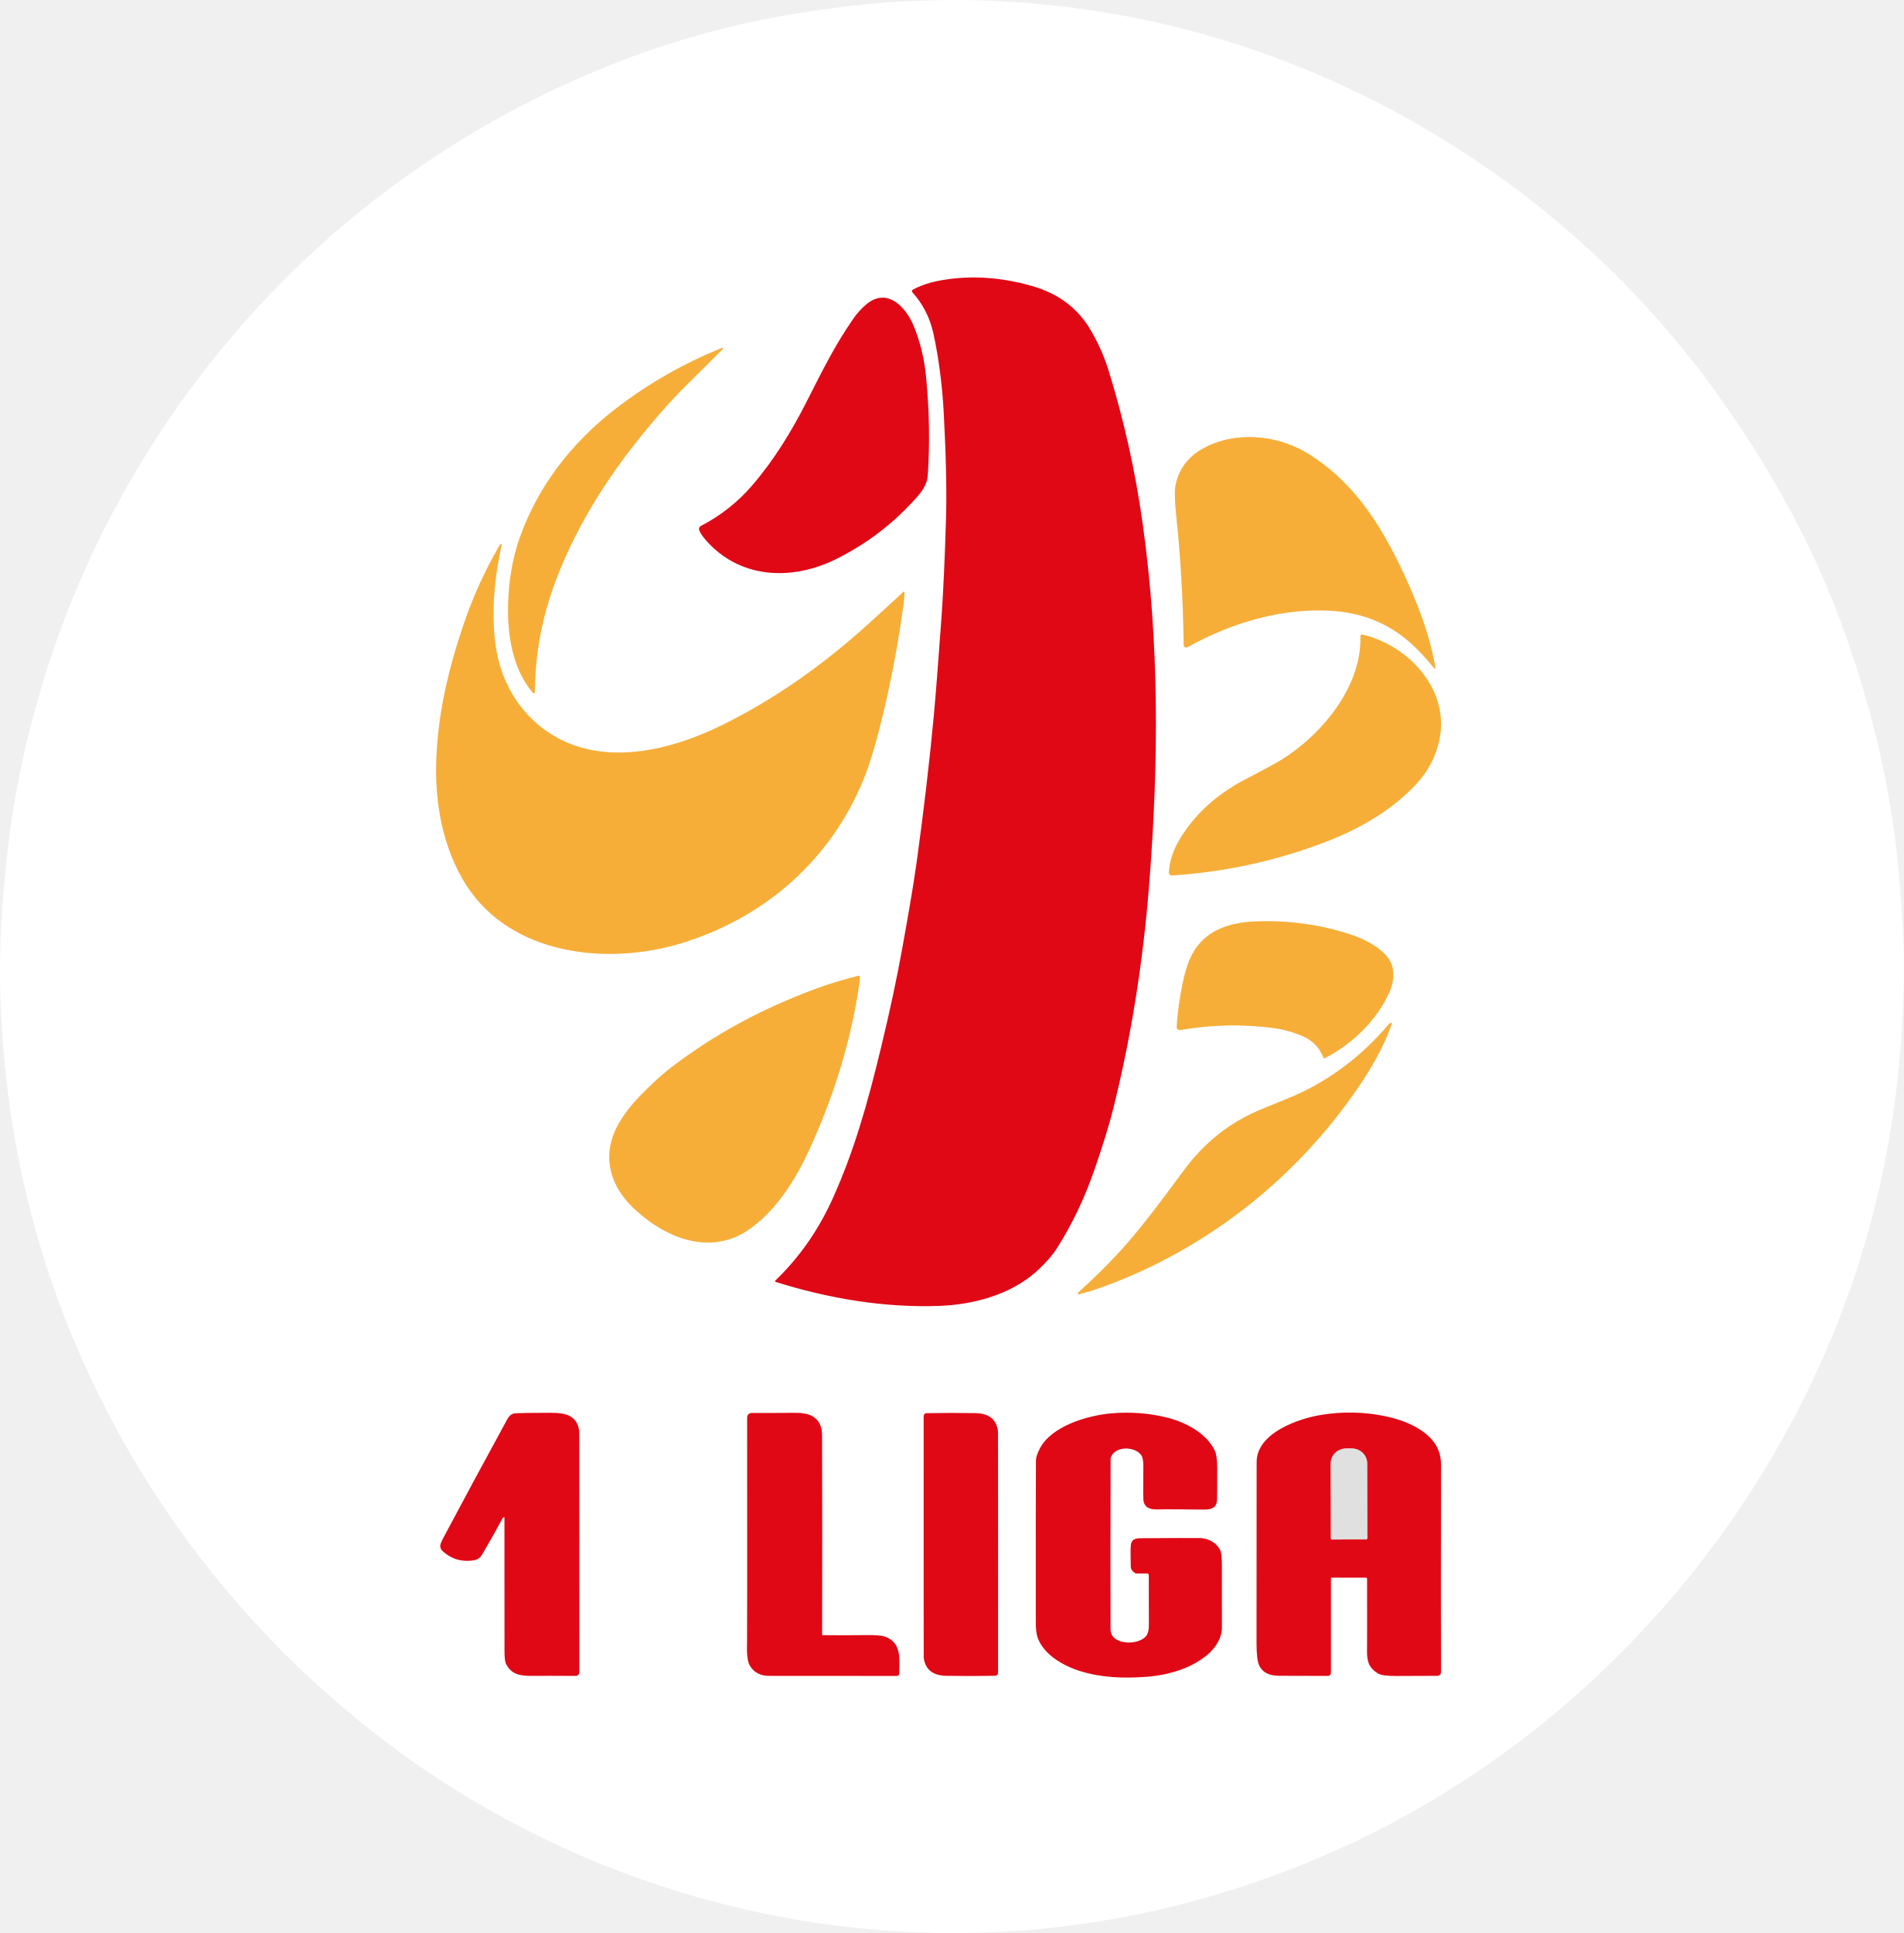
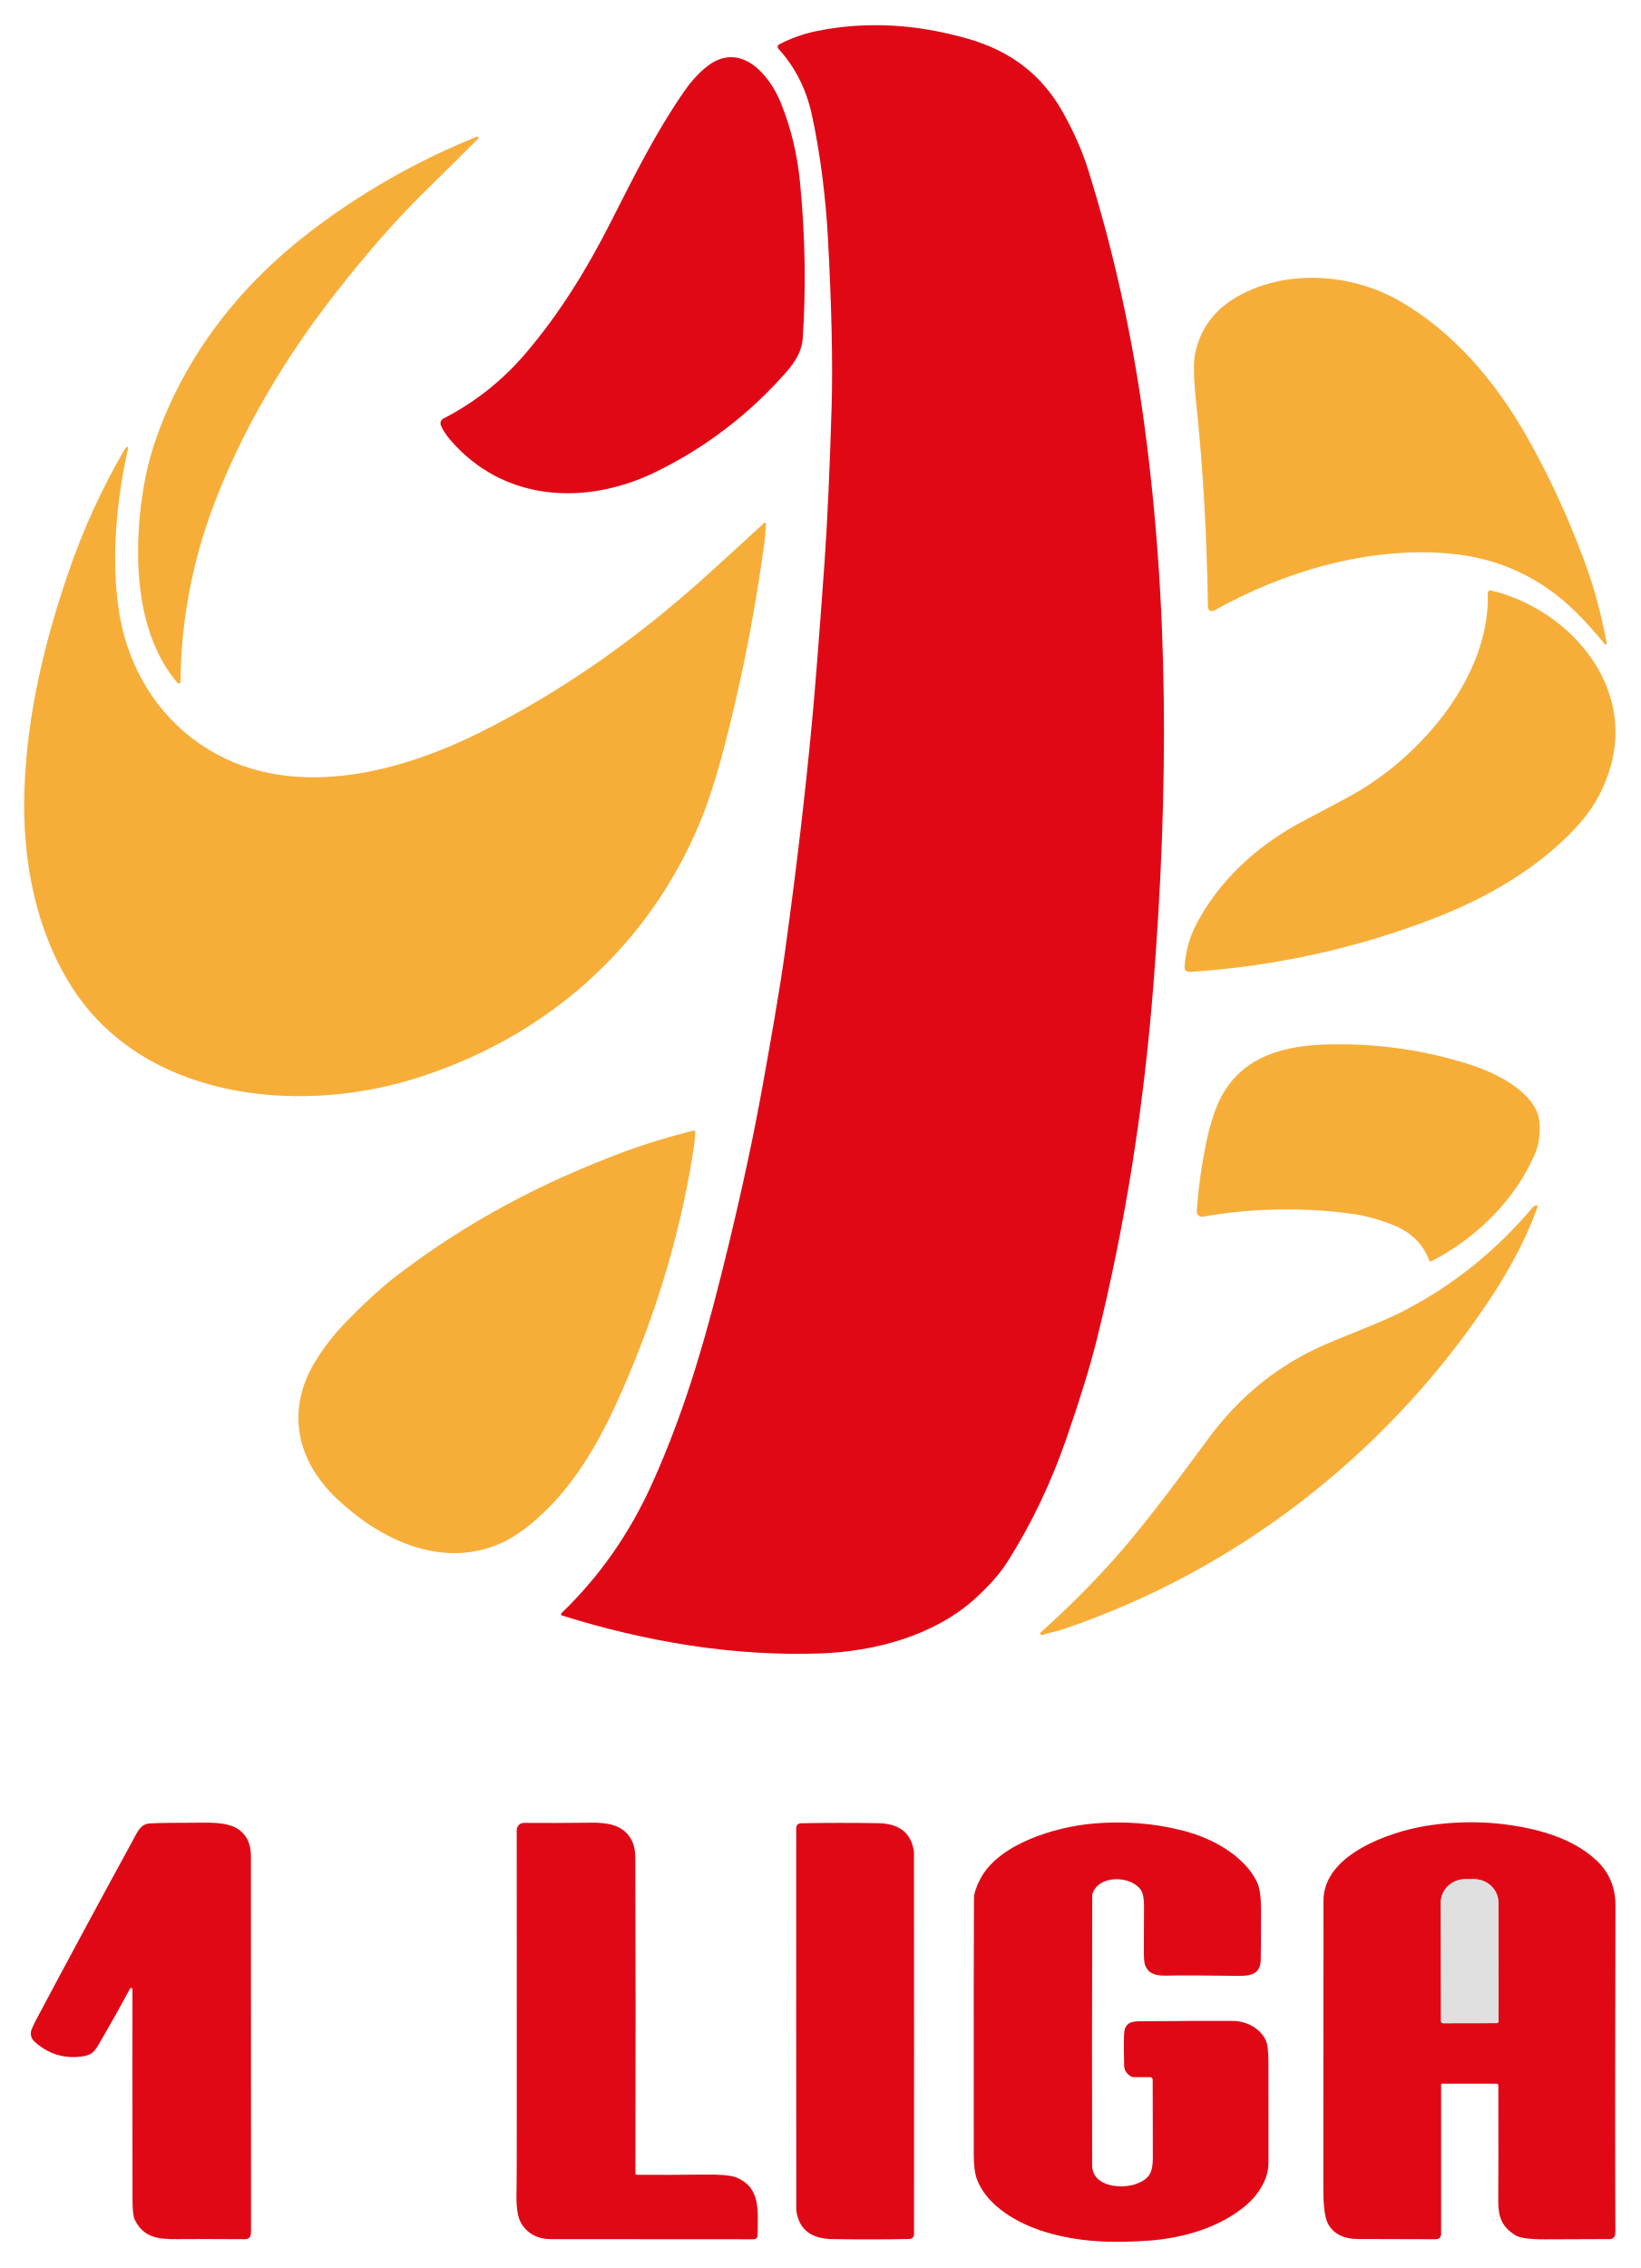
- <svg xmlns="http://www.w3.org/2000/svg" viewBox="203.5 41.54 996 1010.99">
+ <svg xmlns="http://www.w3.org/2000/svg" viewBox="423.636 178.34 541.906 749.238">
  <path fill="#fff" fill-rule="evenodd" d="M540.4 68.93q33.28-11.78 68.61-18.38 13.37-2.49 30.47-4.79 74.67-10 150.3 3.72c121.49 22.05 233.27 91.98 307.03 191.27q28.74 38.69 49.57 79.99 20.11 39.89 33.71 87.87 13.42 47.33 17.13 94.17 2.01 25.36 2.24 39.24.25 15.7-1.09 38.05-7.37 122.87-70.52 228.01c-56.04 93.31-141.7 168.19-243.06 208.7q-112.27 44.87-229.87 33.43c-87.53-8.52-171.88-40.83-242.35-92.3-112.28-82.02-187.87-206.82-204.94-345.03q-4.54-36.77-4.09-70.12.33-24.95 4.11-57.88c3.45-30.1 10.11-59.72 18.92-88.5 22.55-73.7 62.83-142.19 115.58-198.19q53.9-57.23 123.78-95.78 36.03-19.87 74.47-33.48m68.88 643.08c27.69 8.69 56.66 13.56 85.46 12.54 17.73-.62 37.34-5.79 50.88-17.97q7.13-6.42 10.88-12.34 11.82-18.63 19.54-40.95 6.66-19.24 9.92-32.31 13.96-56.11 18.75-117.48c4.92-63.01 5.34-125.67-3.51-188.48q-5.82-41.35-18.01-80.42-2.93-9.4-8.5-19.32c-7.1-12.63-17.64-20.23-31.28-24.14q-25.72-7.38-49.64-2.6-6.81 1.36-12.71 4.47a.919.916 55.015 0 0-.25 1.43q8.22 9.03 10.99 21.55c2.97 13.48 4.68 28.38 5.36 40.77q1.86 34.45 1.23 55.99-.95 31.89-2.39 52-2.54 35.54-4.06 51.75-3.31 35.34-8.89 75.78c-1.91 13.86-4.93 30.67-7.55 45.24q-4.28 23.73-11.08 51.82c-6.82 28.22-13.84 53.74-25.45 79.35q-11.15 24.62-29.86 42.58a.444.443 32.119 0 0 .17.74m-39.96-393.07q.97 2.23 2.95 4.56c17.51 20.57 44.82 22.13 68.18 10.66q24.68-12.12 42.92-32.87c2.96-3.36 5.18-6.94 5.46-11.1q1.68-24.82-.87-51.42-1.37-14.23-6.41-26.57c-3.95-9.69-13.76-20.75-24.87-11.47q-3.86 3.22-7.07 7.89c-9.5 13.8-15.64 26.28-24.35 43.4-7.81 15.36-16.8 30.03-28.18 43.3q-11.33 13.22-26.93 21.29a1.811 1.803-25.511 0 0-.83 2.33m-86.04 84.64q.21-29.44 10.59-57.43c9.4-25.31 23.86-49.54 40.7-71.08q15.22-19.48 28.72-32.77 10.14-9.98 18.3-18.15a.395.392 11.292 0 0-.43-.64q-29.96 12.1-55.32 31.58c-23.07 17.73-40.76 40.47-50.43 67.59-3.95 11.08-5.71 22.75-6.09 34.31-.52 16.32 2.18 34.27 12.97 46.95a.562.562 24.991 0 0 .99-.36m471.16-12.73q-2.56-14.13-7.37-27.16-8.21-22.2-19.24-41.5c-10.31-18.05-24.04-34.2-41.85-44.44-15.55-8.93-36.88-10.7-53.17-1.64q-11.62 6.47-14.3 18.86-.96 4.43.34 16.61 3.29 30.66 3.88 67.34a1.324 1.323-15.143 0 0 1.97 1.13c23.08-12.95 50.93-21.17 77.53-18.88q24.74 2.14 42.25 19.56 4.49 4.48 9.36 10.4a.342.342-69.99 0 0 .6-.28M465.64 326q-.59.36-1.03 1.13-11.09 19.19-18.18 39.79c-8.22 23.88-13.97 47.87-14.74 73.08-.67 22.32 3.66 45.46 15.59 64.25 23.46 36.95 73.79 42.34 112.22 30.75 43.94-13.25 78.82-43.79 96-86.49q5.95-14.79 12.55-44.86 4.86-22.19 8.1-45.91.41-2.95.52-6.38a.347.342-20.487 0 0-.58-.26q-8.68 8.05-19.06 17.43c-22.87 20.66-47.91 38.46-75.43 52.08-28.92 14.32-66.5 23.15-94.52 1.61-13.73-10.56-22-26.14-24.34-43.22-2.38-17.42-.53-35.75 3.24-52.77a.225.22-10.296 0 0-.34-.23m449.53 48.27c.86 27-21.39 53.06-43.32 65.83q-4.02 2.34-17.25 9.26c-14.52 7.6-27.04 18.57-35.02 32.97q-4.11 7.39-4.6 15.55a1.414 1.405 5.457 0 0 1.23 1.48q.47.06 1.53-.02 41.52-2.85 79.88-17.72c17.3-6.7 34.25-16.42 46.95-30.21 5.87-6.38 9.75-13.67 11.69-21.9 6.29-26.75-15.59-50.33-40.05-56.1a.851.849-84.53 0 0-1.04.86M896.53 595c14.62-7.58 27.3-19.79 33.99-34.96q2.41-5.45 1.62-11.58c-1.2-9.29-14.36-15.67-22.36-18.26q-23.83-7.73-49.28-6.75c-15.09.58-28.41 5.26-34.66 19.92q-2.2 5.17-3.66 12.31-2.45 11.96-3.15 22.87a1.63 1.627 86.928 0 0 1.9 1.71q24.55-4.24 49.05-1 6.86.91 14.14 3.85 8.63 3.48 11.71 11.63a.504.498-24.293 0 0 .7.26m-243.86-43.14q-12.65 3.18-22.63 6.9c-27.55 10.25-51.93 23.21-74.82 40.61q-5.21 3.95-10.88 9.38c-6.9 6.6-12.15 11.94-16.8 19.78-9.49 15.96-5.79 32.31 7.2 44.72 14.23 13.6 34.31 23.23 53.47 15.29q5.49-2.27 11.55-7.37c11.96-10.06 20.42-23.86 27.01-38.14q18.7-40.54 25.54-82.21.9-5.48 1.05-8.39a.557.557-5.409 0 0-.69-.57m278.91 25.22a.423.42-87.975 0 0-.5-.54q-.65.15-1.21.82-17.84 21.14-41.9 33.75c-9.07 4.75-21.54 8.92-29.92 12.96q-20.66 9.96-34.88 29.09c-7.13 9.59-20.14 27.52-31.03 39.78q-11.02 12.41-24.64 24.64a.53.529-76.343 0 0 .54.89c2.02-.77 4.36-1.1 6.23-1.72 57.29-19.2 106.73-57.54 140.46-107.51q9.79-14.51 15.04-27.41 1.28-3.17 1.81-4.75m-127.12 288.3q.06 10.54.05 25.92c-.01 4.69-1.1 6.82-5.28 8.43-5.04 1.94-14.75 1-14.78-6.06q-.1-33.86.03-89.17a1.903 1.818-37.344 0 1 .09-.57c2.01-6.24 12.44-6.05 15.88-1.41q1.17 1.57 1.15 5.77-.04 10.53-.06 14.28-.01 3.82.37 4.86c1.56 4.25 5.91 3.55 10.79 3.5q4.15-.05 19.92.14c4.13.05 7.32-.51 7.53-5.09q.08-1.68.1-16.44 0-6.69-1.32-9.43c-4.3-8.93-15.13-14.62-24.31-16.98q-14.47-3.73-29.86-2.37c-12.18 1.08-31.04 6.53-37.22 18.24q-2.1 3.97-2.12 6.51-.12 16-.07 84.61 0 5.33 1.05 8.16c3.31 8.86 13.57 14.63 22.34 17.32 11.2 3.44 22.29 3.79 34.37 2.94 11.25-.8 23.5-4.29 32.16-11.65 4.23-3.61 7.49-8.84 7.43-14.14l-.01-33.17q0-5.3-.82-7.12c-1.85-4.09-6.47-6.47-10.88-6.5q-7.34-.06-28.77.09c-3.36.03-6.47-.32-7.1 3.25q-.32 1.8-.08 11.56.05 2.05 2.16 3.38a1.832 1.778-28.04 0 0 .97.28h5.43a.86.86-45 0 1 .86.86m95.67 1.3h17.95a.59.58 90 0 1 .58.59q.06 29.12-.03 37.86c-.06 5.64 1.16 8.76 5.62 11.61q2.17 1.39 9.82 1.36 20.78-.06 21.48-.08a1.745 1.738 8.015 0 0 1.64-1.23q.14-.47.13-1.79-.16-33.45.02-107.26.02-8.8-6.15-14.69c-6.2-5.91-14.87-9.12-23.18-10.83q-16.47-3.4-33.23-.69c-11.8 1.9-33.91 9.36-33.9 24.72q.01 25.3-.05 94.76 0 8.84 1.44 11.72 2.61 5.2 10.02 5.27 3.59.04 25.81.07a1.65 1.64-90 0 0 1.64-1.65v-49.35a.39.39-60.177 0 1 .39-.39M467.15 835.1a.317.311-84.457 0 1 .25.31q-.05 19.37.02 69.75 0 5.08.82 6.65c2.93 5.65 7.42 6.32 14.3 6.23q5.94-.07 21.97.02 2.05.01 2.05-2.29.01-69.63-.03-124.24 0-6.52-4.84-9.31-3.08-1.77-9.99-1.76-14.33.02-18.48.24c-3.14.17-4.14 2.75-5.5 5.26q-16.1 29.45-32.14 59.63-1.15 2.17-1.56 3.35a3.54 3.524-59.127 0 0 .94 3.77q6.71 6.16 15.64 5c3.4-.44 4.2-1.54 5.81-4.31q5.65-9.68 10.15-18.08.16-.3.59-.22m166.9 61.69a.5.5.585 0 1-.49-.5q.13-57.94-.03-104.23-.02-7.18-5.43-10.03-3.09-1.63-9.14-1.56-11.35.14-22.26.08a2.35 2.34-89.879 0 0-2.35 2.35q.07 115.88-.04 118.43-.35 8.48 1.54 11.51 3.23 5.2 9.94 5.2 14.38 0 66.89.04a1.25 1.25 45 0 0 1.25-1.25c-.03-7.66 1.38-15.77-7.13-19.19q-2.52-1.01-10.23-.92-10.72.13-22.52.07m52.634-47.29q-.001 58.591.031 58.975a3.765 1.537 85.629 0 0 .065.525q1.45 8.85 11.76 9.02 12.94.21 25.57-.03a1.517 1.513-89.759 0 0 1.492-1.483q.007-.352.009-67.357.001-58.592-.031-58.975a3.765 1.537 85.629 0 0-.065-.525q-1.45-8.85-11.76-9.02-12.94-.21-25.57.03a1.517 1.513-89.759 0 0-1.493 1.483q-.007.352-.008 67.357" data-source="https://football-logos.cc" />
  <path fill="#e10816" fill-rule="evenodd" d="M609.28 712.01a.444.443 32.119 0 1-.17-.74q18.71-17.96 29.86-42.58c11.61-25.61 18.63-51.13 25.45-79.35q6.8-28.09 11.08-51.82c2.62-14.57 5.64-31.38 7.55-45.24q5.58-40.44 8.89-75.78 1.52-16.21 4.06-51.75 1.44-20.11 2.39-52 .63-21.54-1.23-55.99c-.68-12.39-2.39-27.29-5.36-40.77q-2.77-12.52-10.99-21.55a.919.916 55.015 0 1 .25-1.43q5.9-3.11 12.71-4.47 23.92-4.78 49.64 2.6c13.64 3.91 24.18 11.51 31.28 24.14q5.57 9.92 8.5 19.32 12.19 39.07 18.01 80.42c8.85 62.81 8.43 125.47 3.51 188.48q-4.79 61.37-18.75 117.48-3.26 13.07-9.92 32.31-7.72 22.32-19.54 40.95-3.75 5.92-10.88 12.34c-13.54 12.18-33.15 17.35-50.88 17.97-28.8 1.02-57.77-3.85-85.46-12.54" />
  <path fill="#e10816" fill-rule="evenodd" d="M569.32 318.94a1.811 1.803-25.511 0 1 .83-2.33q15.6-8.07 26.93-21.29c11.38-13.27 20.37-27.94 28.18-43.3 8.71-17.12 14.85-29.6 24.35-43.4q3.21-4.67 7.07-7.89c11.11-9.28 20.92 1.78 24.87 11.47q5.04 12.34 6.41 26.57 2.55 26.6.87 51.42c-.28 4.16-2.5 7.74-5.46 11.1q-18.24 20.75-42.92 32.87c-23.36 11.47-50.67 9.91-68.18-10.66q-1.98-2.33-2.95-4.56" />
  <path fill="#f7ae38" fill-rule="evenodd" d="M483.28 403.58a.562.562 24.991 0 1-.99.36c-10.79-12.68-13.49-30.63-12.97-46.95.38-11.56 2.14-23.23 6.09-34.31 9.67-27.12 27.36-49.86 50.43-67.59q25.36-19.48 55.32-31.58a.395.392 11.292 0 1 .43.64q-8.16 8.17-18.3 18.15-13.5 13.29-28.72 32.77c-16.84 21.54-31.3 45.77-40.7 71.08q-10.38 27.99-10.59 57.43M954.44 390.85a.342.342-69.99 0 1-.6.28q-4.87-5.92-9.36-10.4-17.51-17.42-42.25-19.56c-26.6-2.29-54.45 5.93-77.53 18.88a1.324 1.323-15.143 0 1-1.97-1.13q-.59-36.68-3.88-67.34-1.3-12.18-.34-16.61 2.68-12.39 14.3-18.86c16.29-9.06 37.62-7.29 53.17 1.64 17.81 10.24 31.54 26.39 41.85 44.44q11.03 19.3 19.24 41.5 4.81 13.03 7.37 27.16" data-source="https://football-logos.cc" />
  <path fill="#f7ae38" fill-rule="evenodd" d="M465.64 326a.225.22-10.296 0 1 .34.23c-3.77 17.02-5.62 35.35-3.24 52.77 2.34 17.08 10.61 32.66 24.34 43.22 28.02 21.54 65.6 12.71 94.52-1.61 27.52-13.62 52.56-31.42 75.43-52.08q10.38-9.38 19.06-17.43a.347.342-20.487 0 1 .58.26q-.11 3.43-.52 6.38-3.24 23.72-8.1 45.91-6.6 30.07-12.55 44.86c-17.18 42.7-52.06 73.24-96 86.49-38.43 11.59-88.76 6.2-112.22-30.75-11.93-18.79-16.26-41.93-15.59-64.25.77-25.21 6.52-49.2 14.74-73.08q7.09-20.6 18.18-39.79.44-.77 1.03-1.13M915.17 374.27a.851.849-84.53 0 1 1.04-.86c24.46 5.77 46.34 29.35 40.05 56.1-1.94 8.23-5.82 15.52-11.69 21.9-12.7 13.79-29.65 23.51-46.95 30.21q-38.36 14.87-79.88 17.72-1.06.08-1.53.02a1.414 1.405 5.457 0 1-1.23-1.48q.49-8.16 4.6-15.55c7.98-14.4 20.5-25.37 35.02-32.97q13.23-6.92 17.25-9.26c21.93-12.77 44.18-38.83 43.32-65.83M896.53 595a.504.498-24.293 0 1-.7-.26q-3.08-8.15-11.71-11.63-7.28-2.94-14.14-3.85-24.5-3.24-49.05 1a1.63 1.627 86.928 0 1-1.9-1.71q.7-10.91 3.15-22.87 1.46-7.14 3.66-12.31c6.25-14.66 19.57-19.34 34.66-19.92q25.45-.98 49.28 6.75c8 2.59 21.16 8.97 22.36 18.26q.79 6.13-1.62 11.58c-6.69 15.17-19.37 27.38-33.99 34.96M652.67 551.86a.557.557-5.409 0 1 .69.57q-.15 2.91-1.05 8.39-6.84 41.67-25.54 82.21c-6.59 14.28-15.05 28.08-27.01 38.14q-6.06 5.1-11.55 7.37c-19.16 7.94-39.24-1.69-53.47-15.29-12.99-12.41-16.69-28.76-7.2-44.72 4.65-7.84 9.9-13.18 16.8-19.78q5.67-5.43 10.88-9.38c22.89-17.4 47.27-30.36 74.82-40.61q9.98-3.72 22.63-6.9M931.58 577.08q-.53 1.58-1.81 4.75-5.25 12.9-15.04 27.41c-33.73 49.97-83.17 88.31-140.46 107.51-1.87.62-4.21.95-6.23 1.72a.53.529-76.343 0 1-.54-.89q13.62-12.23 24.64-24.64c10.89-12.26 23.9-30.19 31.03-39.78q14.22-19.13 34.88-29.09c8.38-4.04 20.85-8.21 29.92-12.96q24.06-12.61 41.9-33.75.56-.67 1.21-.82a.423.42-87.975 0 1 .5.54" />
  <path fill="#e10816" fill-rule="evenodd" d="M803.6 864.52h-5.43a1.832 1.778-28.04 0 1-.97-.28q-2.11-1.33-2.16-3.38-.24-9.76.08-11.56c.63-3.57 3.74-3.22 7.1-3.25q21.43-.15 28.77-.09c4.41.03 9.03 2.41 10.88 6.5q.82 1.82.82 7.12l.01 33.17c.06 5.3-3.2 10.53-7.43 14.14-8.66 7.36-20.91 10.85-32.16 11.65-12.08.85-23.17.5-34.37-2.94-8.77-2.69-19.03-8.46-22.34-17.32q-1.05-2.83-1.05-8.16-.05-68.61.07-84.61.02-2.54 2.12-6.51c6.18-11.71 25.04-17.16 37.22-18.24q15.39-1.36 29.86 2.37c9.18 2.36 20.01 8.05 24.31 16.98q1.32 2.74 1.32 9.43-.02 14.76-.1 16.44c-.21 4.58-3.4 5.14-7.53 5.09q-15.77-.19-19.92-.14c-4.88.05-9.23.75-10.79-3.5q-.38-1.04-.37-4.86.02-3.75.06-14.28.02-4.2-1.15-5.77c-3.44-4.64-13.87-4.83-15.88 1.41a1.903 1.818-37.344 0 0-.09.57q-.13 55.31-.03 89.17c.03 7.06 9.74 8 14.78 6.06 4.18-1.61 5.27-3.74 5.28-8.43q.01-15.38-.05-25.92a.86.86-45 0 0-.86-.86M900.13 866.68a.39.39-84.136 0 0-.39.39v49.35a1.65 1.64-90 0 1-1.64 1.65q-22.22-.03-25.81-.07-7.41-.07-10.02-5.27-1.44-2.88-1.44-11.72.06-69.46.05-94.76c-.01-15.36 22.1-22.82 33.9-24.72q16.76-2.71 33.23.69c8.31 1.71 16.98 4.92 23.18 10.83q6.17 5.89 6.15 14.69-.18 73.81-.02 107.26.01 1.32-.13 1.79a1.745 1.738 8.015 0 1-1.64 1.23q-.7.02-21.48.08-7.65.03-9.82-1.36c-4.46-2.85-5.68-5.97-5.62-11.61q.09-8.74.03-37.86a.59.58 90 0 0-.58-.59zm.281-19.965 17.641-.03a.69.69-2.527 0 0 .688-.692l-.068-39.12a8.03 7.75-.1 0 0-8.044-7.736l-2.959.006a8.03 7.75-.1 0 0-8.017 7.764l.068 39.12a.69.69-44.982 0 0 .691.688M467.15 835.1q-.43-.08-.59.22-4.5 8.4-10.15 18.08c-1.61 2.77-2.41 3.87-5.81 4.31q-8.93 1.16-15.64-5a3.54 3.524-59.127 0 1-.94-3.77q.41-1.18 1.56-3.35 16.04-30.18 32.14-59.63c1.36-2.51 2.36-5.09 5.5-5.26q4.15-.22 18.48-.24 6.91-.01 9.99 1.76 4.84 2.79 4.84 9.31.04 54.61.03 124.24 0 2.3-2.05 2.29-16.03-.09-21.97-.02c-6.88.09-11.37-.58-14.3-6.23q-.82-1.57-.82-6.65-.07-50.38-.02-69.75a.317.311-84.457 0 0-.25-.31M634.05 896.79q11.8.06 22.52-.07 7.71-.09 10.23.92c8.51 3.42 7.1 11.53 7.13 19.19a1.25 1.25 45 0 1-1.25 1.25q-52.51-.04-66.89-.04-6.71 0-9.94-5.2-1.89-3.03-1.54-11.51.11-2.55.04-118.43a2.35 2.34-89.879 0 1 2.35-2.35q10.91.06 22.26-.08 6.05-.07 9.14 1.56 5.41 2.85 5.43 10.03.16 46.29.03 104.23a.5.5.585 0 0 .49.5M686.684 849.5q.001-67.005.008-67.357a1.517 1.513-89.759 0 1 1.493-1.483q12.63-.24 25.57-.03 10.31.17 11.76 9.02a3.765 1.537 85.629 0 1 .065.525q.032.383.031 58.975-.002 67.005-.009 67.357a1.517 1.513-89.759 0 1-1.492 1.483q-12.63.24-25.57.03-10.31-.17-11.76-9.02a3.765 1.537 85.629 0 1-.065-.525q-.032-.384-.031-58.975" />
  <path fill="#e0e0e0" fill-rule="evenodd" d="M900.411 846.715a.69.69-44.981 0 1-.691-.688l-.068-39.12a8.03 7.75-.1 0 1 8.017-7.764l2.959-.006a8.03 7.75-.1 0 1 8.044 7.736l.068 39.12a.69.69 35.427 0 1-.688.692z" data-source="https://football-logos.cc" />
</svg>
